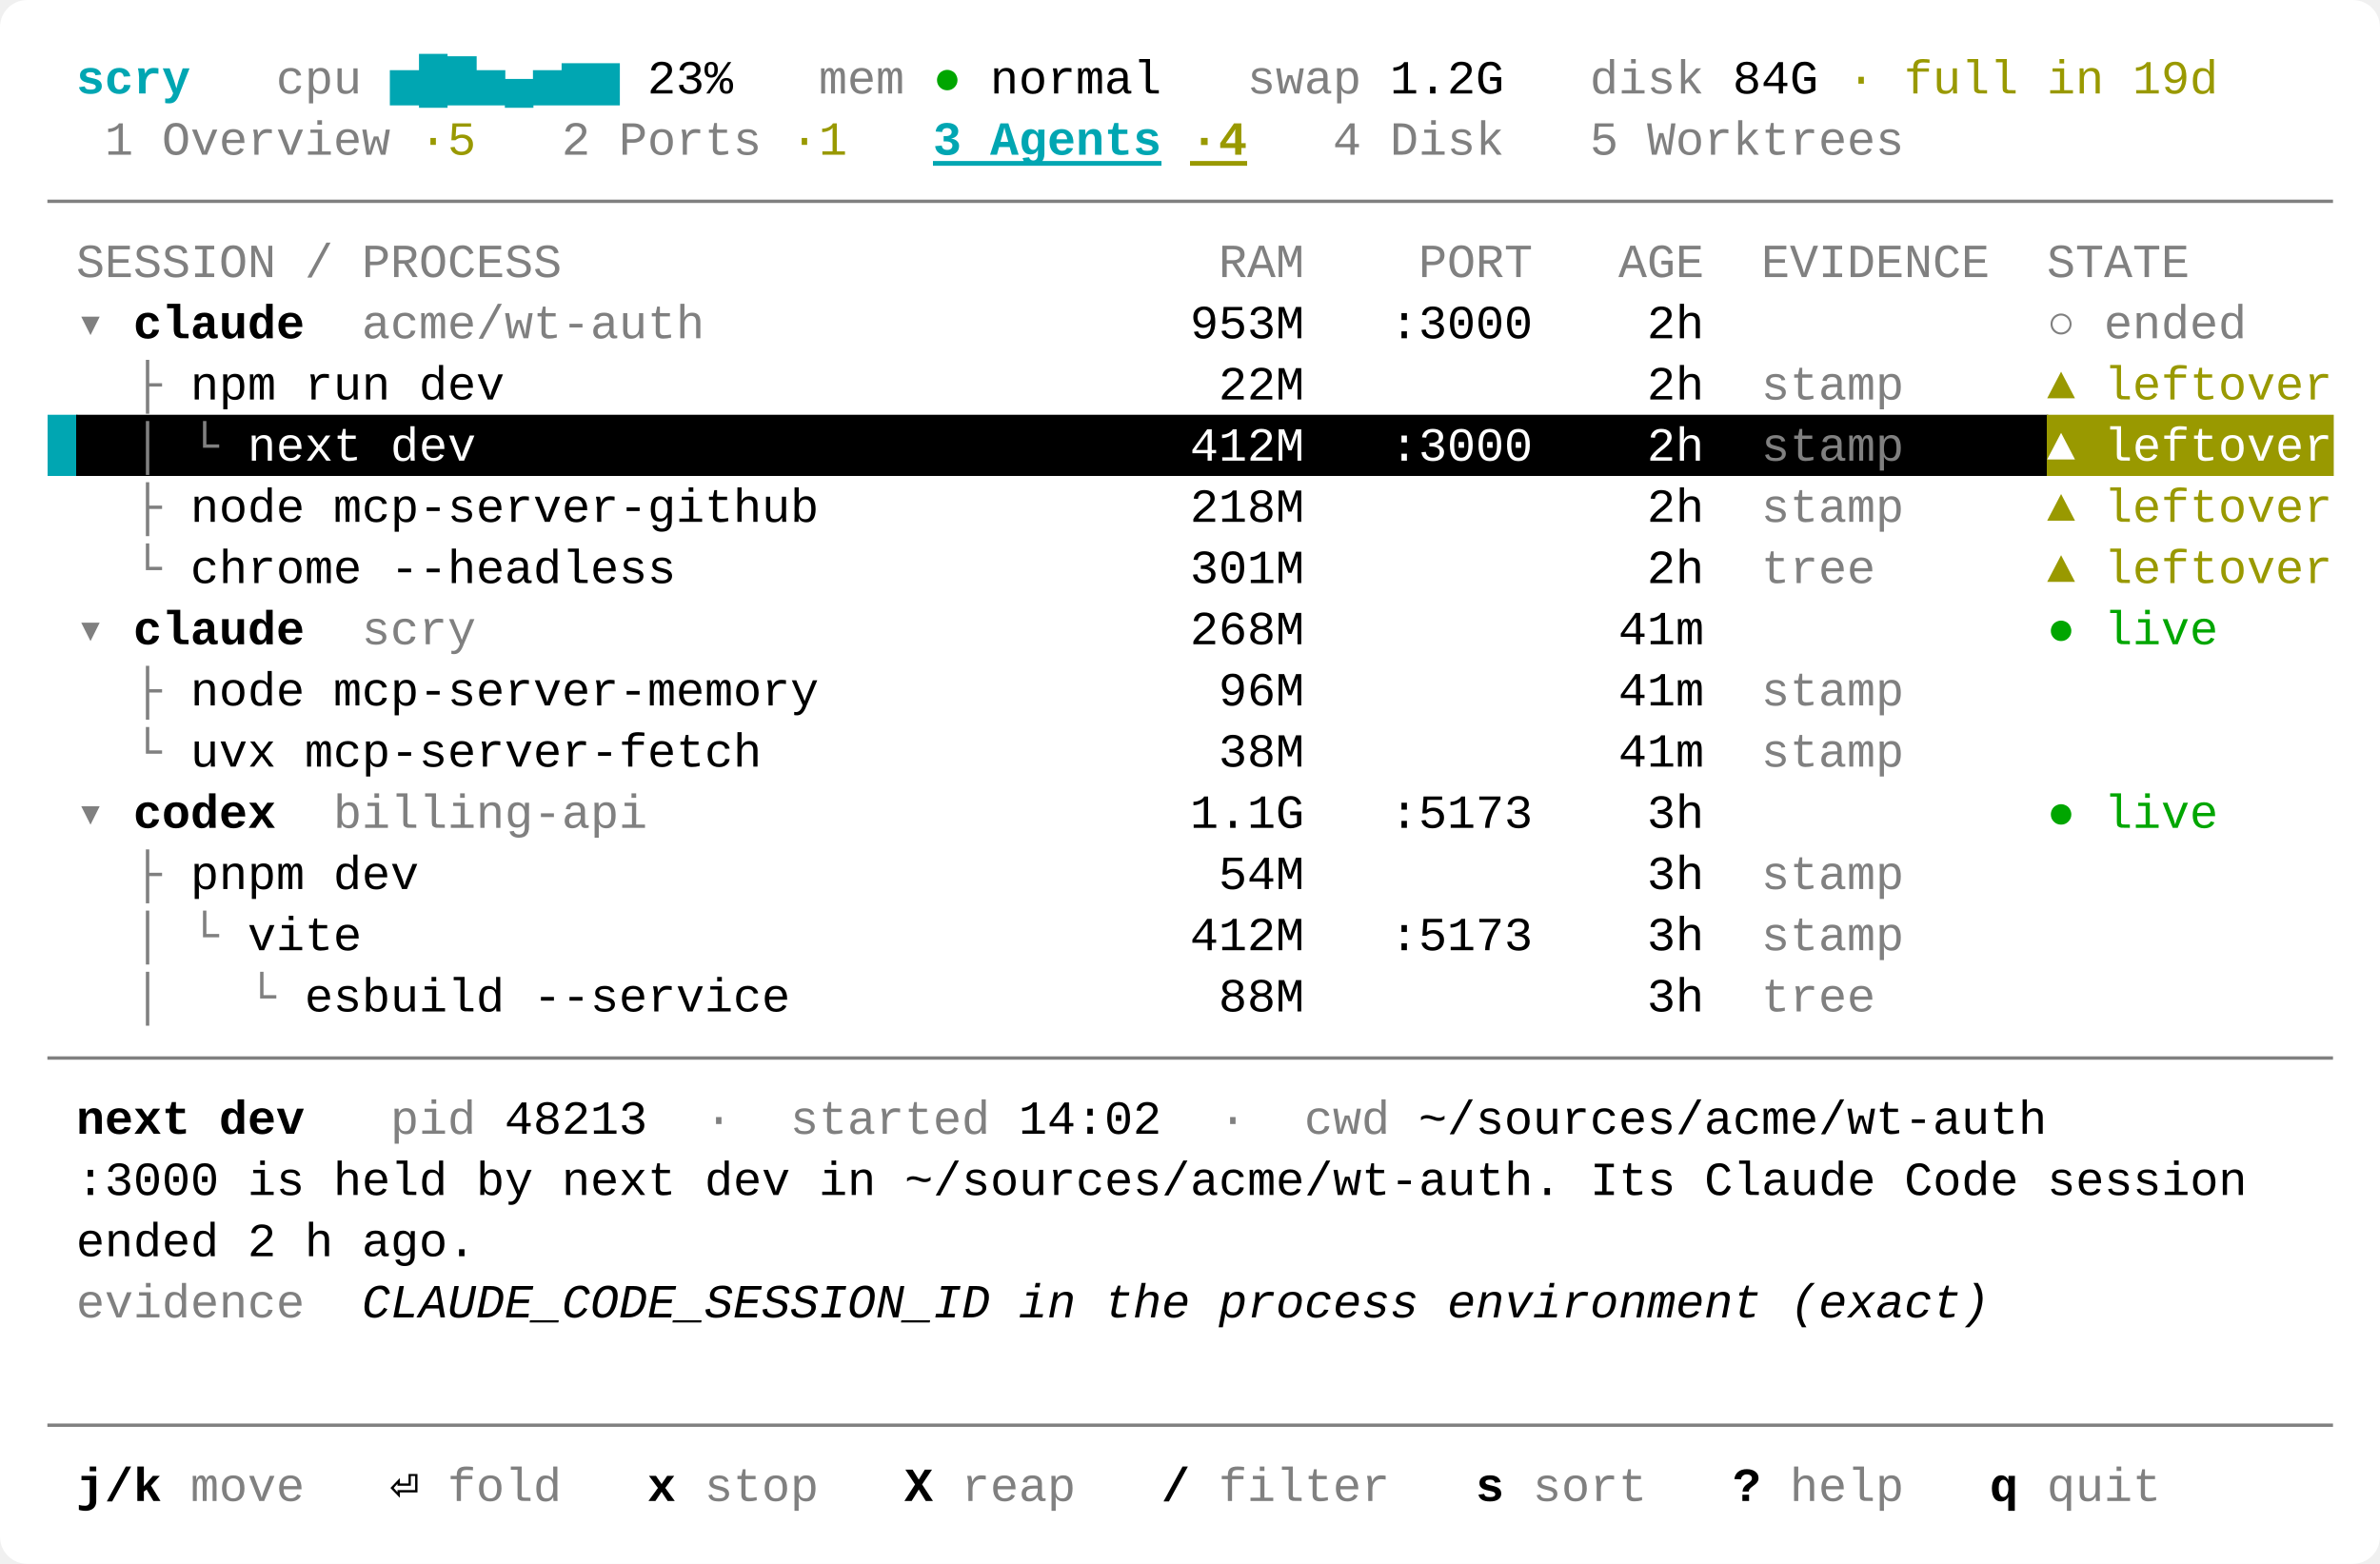
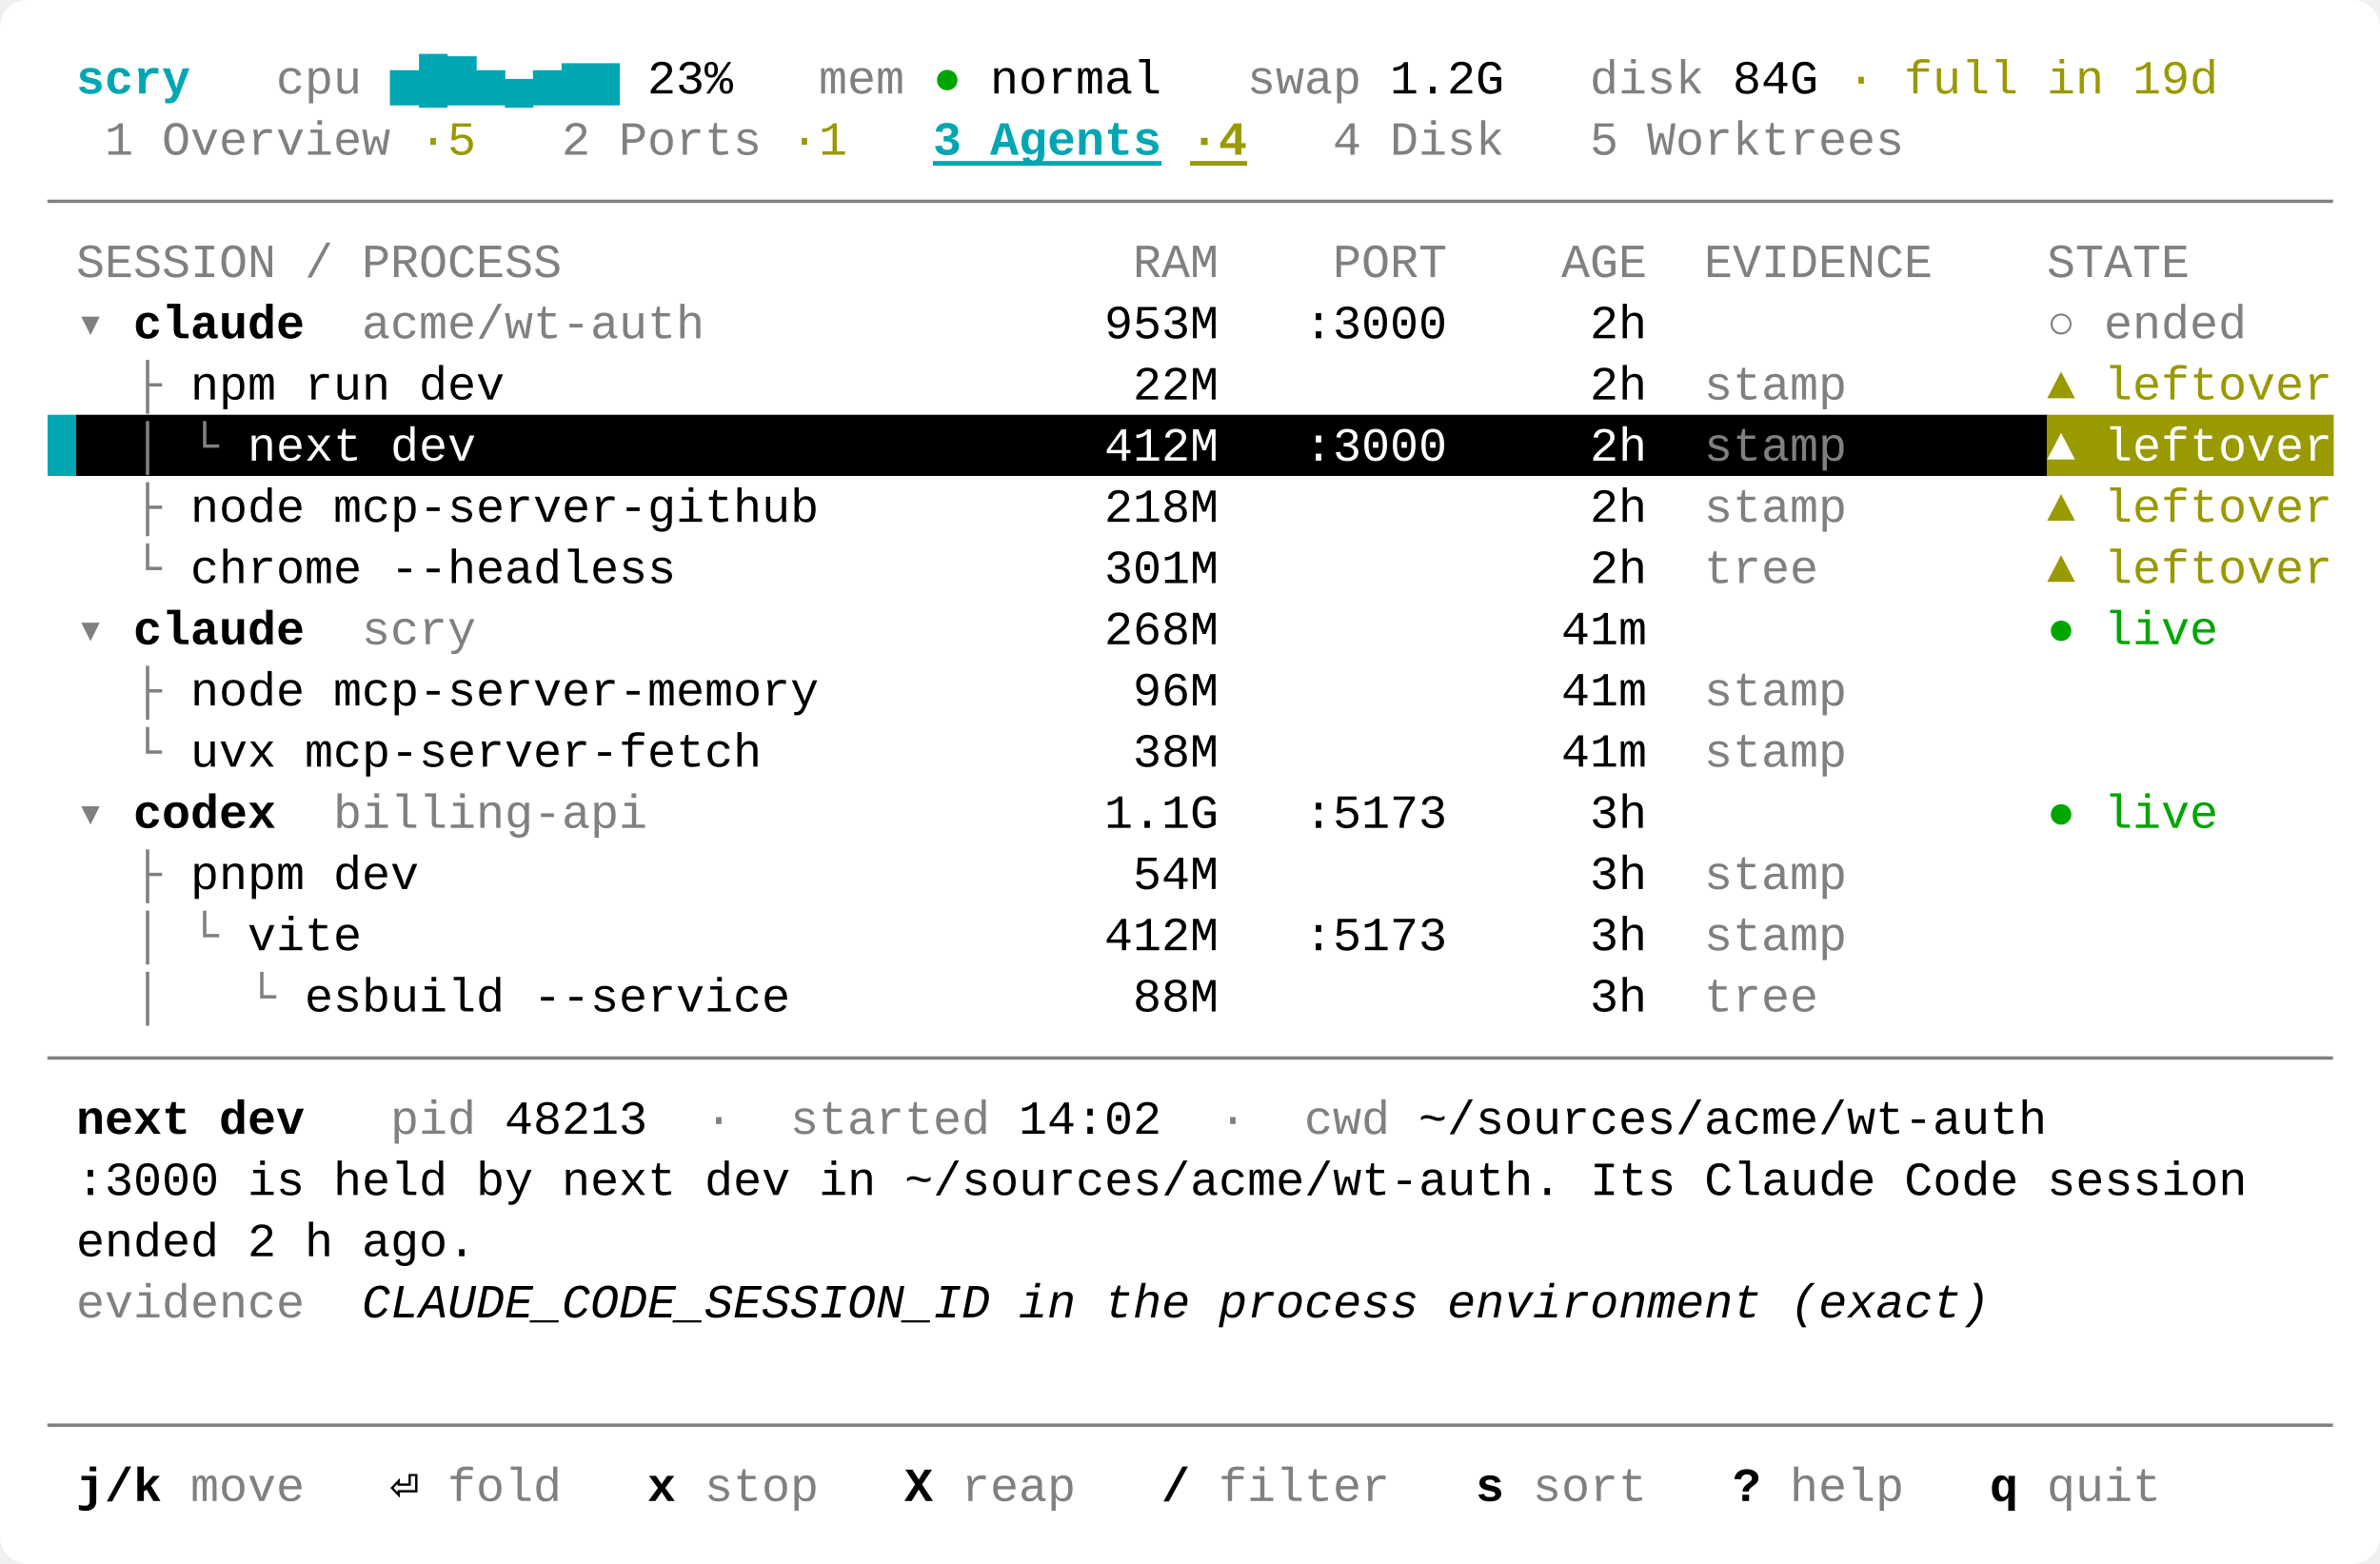
<svg xmlns="http://www.w3.org/2000/svg" width="700" height="460" viewBox="0 0 700 460">
  <style>text{font-family:ui-monospace,SFMono-Regular,"SF Mono",Menlo,Consolas,"Liberation Mono","DejaVu Sans Mono",monospace;font-size:14px;white-space:pre}</style>
  <rect width="700" height="460" rx="8" fill="#ffffff" />
  <g transform="translate(14 14)">
    <text x="8.4" y="13.5" fill="#00a6b2" textLength="33.6" lengthAdjust="spacingAndGlyphs" xml:space="preserve" font-weight="700">scry</text>
    <text x="67.2" y="13.5" fill="#808080" textLength="25.2" lengthAdjust="spacingAndGlyphs" xml:space="preserve">cpu</text>
    <text x="100.8" y="13.5" fill="#00a6b2" textLength="67.2" lengthAdjust="spacingAndGlyphs" xml:space="preserve">▅█▇▅▄▅▆▆</text>
    <text x="176.4" y="13.5" fill="#000000" textLength="25.2" lengthAdjust="spacingAndGlyphs" xml:space="preserve">23%</text>
    <text x="226.8" y="13.5" fill="#808080" textLength="25.2" lengthAdjust="spacingAndGlyphs" xml:space="preserve">mem</text>
    <text x="260.4" y="13.5" fill="#00a600" textLength="8.4" lengthAdjust="spacingAndGlyphs" xml:space="preserve">●</text>
    <text x="277.2" y="13.5" fill="#000000" textLength="50.4" lengthAdjust="spacingAndGlyphs" xml:space="preserve">normal</text>
    <text x="352.8" y="13.5" fill="#808080" textLength="33.6" lengthAdjust="spacingAndGlyphs" xml:space="preserve">swap</text>
    <text x="394.8" y="13.5" fill="#000000" textLength="33.6" lengthAdjust="spacingAndGlyphs" xml:space="preserve">1.2G</text>
    <text x="453.6" y="13.5" fill="#808080" textLength="33.6" lengthAdjust="spacingAndGlyphs" xml:space="preserve">disk</text>
    <text x="495.6" y="13.5" fill="#000000" textLength="25.2" lengthAdjust="spacingAndGlyphs" xml:space="preserve">84G</text>
    <text x="529.2" y="13.5" fill="#999900" textLength="109.2" lengthAdjust="spacingAndGlyphs" xml:space="preserve">· full in 19d</text>
    <text x="16.8" y="31.5" fill="#808080" textLength="84.0" lengthAdjust="spacingAndGlyphs" xml:space="preserve">1 Overview</text>
    <text x="109.2" y="31.5" fill="#999900" textLength="16.8" lengthAdjust="spacingAndGlyphs" xml:space="preserve">·5</text>
    <text x="151.2" y="31.5" fill="#808080" textLength="58.8" lengthAdjust="spacingAndGlyphs" xml:space="preserve">2 Ports</text>
    <text x="218.4" y="31.5" fill="#999900" textLength="16.8" lengthAdjust="spacingAndGlyphs" xml:space="preserve">·1</text>
    <text x="260.4" y="31.5" fill="#00a6b2" textLength="67.2" lengthAdjust="spacingAndGlyphs" xml:space="preserve" font-weight="700" text-decoration="underline">3 Agents</text>
    <text x="336.0" y="31.5" fill="#999900" textLength="16.8" lengthAdjust="spacingAndGlyphs" xml:space="preserve" font-weight="700" text-decoration="underline">·4</text>
    <text x="378.0" y="31.5" fill="#808080" textLength="50.4" lengthAdjust="spacingAndGlyphs" xml:space="preserve">4 Disk</text>
    <text x="453.6" y="31.5" fill="#808080" textLength="92.4" lengthAdjust="spacingAndGlyphs" xml:space="preserve">5 Worktrees</text>
    <text x="0.0" y="49.5" fill="#808080" textLength="672.0" lengthAdjust="spacingAndGlyphs" xml:space="preserve">────────────────────────────────────────────────────────────────────────────────</text>
    <text x="8.4" y="67.5" fill="#808080" textLength="142.8" lengthAdjust="spacingAndGlyphs" xml:space="preserve">SESSION / PROCESS</text>
-     <text x="344.4" y="67.5" fill="#808080" textLength="25.2" lengthAdjust="spacingAndGlyphs" xml:space="preserve">RAM</text>
-     <text x="403.2" y="67.5" fill="#808080" textLength="33.6" lengthAdjust="spacingAndGlyphs" xml:space="preserve">PORT</text>
-     <text x="462.0" y="67.5" fill="#808080" textLength="25.2" lengthAdjust="spacingAndGlyphs" xml:space="preserve">AGE</text>
-     <text x="504.0" y="67.5" fill="#808080" textLength="67.2" lengthAdjust="spacingAndGlyphs" xml:space="preserve">EVIDENCE</text>
+     <text x="319.2" y="67.5" fill="#808080" textLength="25.2" lengthAdjust="spacingAndGlyphs" xml:space="preserve">RAM</text>
+     <text x="378.0" y="67.5" fill="#808080" textLength="33.6" lengthAdjust="spacingAndGlyphs" xml:space="preserve">PORT</text>
+     <text x="445.2" y="67.5" fill="#808080" textLength="25.2" lengthAdjust="spacingAndGlyphs" xml:space="preserve">AGE</text>
+     <text x="487.2" y="67.5" fill="#808080" textLength="67.2" lengthAdjust="spacingAndGlyphs" xml:space="preserve">EVIDENCE</text>
    <text x="588.0" y="67.5" fill="#808080" textLength="42.0" lengthAdjust="spacingAndGlyphs" xml:space="preserve">STATE</text>
    <text x="8.4" y="85.5" fill="#808080" textLength="8.4" lengthAdjust="spacingAndGlyphs" xml:space="preserve">▾</text>
    <text x="25.2" y="85.5" fill="#000000" textLength="50.4" lengthAdjust="spacingAndGlyphs" xml:space="preserve" font-weight="700">claude</text>
    <text x="92.4" y="85.5" fill="#808080" textLength="100.8" lengthAdjust="spacingAndGlyphs" xml:space="preserve">acme/wt-auth</text>
-     <text x="336.0" y="85.5" fill="#000000" textLength="33.6" lengthAdjust="spacingAndGlyphs" xml:space="preserve">953M</text>
-     <text x="394.8" y="85.5" fill="#000000" textLength="42.0" lengthAdjust="spacingAndGlyphs" xml:space="preserve">:3000</text>
-     <text x="470.4" y="85.5" fill="#000000" textLength="16.8" lengthAdjust="spacingAndGlyphs" xml:space="preserve">2h</text>
+     <text x="310.8" y="85.5" fill="#000000" textLength="33.6" lengthAdjust="spacingAndGlyphs" xml:space="preserve">953M</text>
+     <text x="369.6" y="85.5" fill="#000000" textLength="42.0" lengthAdjust="spacingAndGlyphs" xml:space="preserve">:3000</text>
+     <text x="453.6" y="85.5" fill="#000000" textLength="16.8" lengthAdjust="spacingAndGlyphs" xml:space="preserve">2h</text>
    <text x="588.0" y="85.5" fill="#808080" textLength="58.8" lengthAdjust="spacingAndGlyphs" xml:space="preserve">○ ended</text>
    <text x="25.2" y="103.5" fill="#808080" textLength="8.4" lengthAdjust="spacingAndGlyphs" xml:space="preserve">├</text>
    <text x="42.0" y="103.5" fill="#000000" textLength="92.4" lengthAdjust="spacingAndGlyphs" xml:space="preserve">npm run dev</text>
-     <text x="344.4" y="103.5" fill="#000000" textLength="25.2" lengthAdjust="spacingAndGlyphs" xml:space="preserve">22M</text>
-     <text x="470.4" y="103.5" fill="#000000" textLength="16.8" lengthAdjust="spacingAndGlyphs" xml:space="preserve">2h</text>
-     <text x="504.0" y="103.5" fill="#808080" textLength="42.0" lengthAdjust="spacingAndGlyphs" xml:space="preserve">stamp</text>
+     <text x="319.2" y="103.5" fill="#000000" textLength="25.2" lengthAdjust="spacingAndGlyphs" xml:space="preserve">22M</text>
+     <text x="453.6" y="103.5" fill="#000000" textLength="16.8" lengthAdjust="spacingAndGlyphs" xml:space="preserve">2h</text>
+     <text x="487.2" y="103.5" fill="#808080" textLength="42.0" lengthAdjust="spacingAndGlyphs" xml:space="preserve">stamp</text>
    <text x="588.0" y="103.5" fill="#999900" textLength="84.0" lengthAdjust="spacingAndGlyphs" xml:space="preserve">▲ leftover</text>
    <rect x="0.0" y="108" width="8.8" height="18" fill="#00a6b2" />
    <rect x="8.4" y="108" width="580.0" height="18" fill="#000000" />
    <rect x="588.0" y="108" width="84.4" height="18" fill="#999900" />
    <text x="25.2" y="121.5" fill="#808080" textLength="25.2" lengthAdjust="spacingAndGlyphs" xml:space="preserve">│ └</text>
    <text x="58.8" y="121.5" fill="#ffffff" textLength="67.2" lengthAdjust="spacingAndGlyphs" xml:space="preserve">next dev</text>
-     <text x="336.0" y="121.5" fill="#ffffff" textLength="33.6" lengthAdjust="spacingAndGlyphs" xml:space="preserve">412M</text>
-     <text x="394.8" y="121.5" fill="#ffffff" textLength="42.0" lengthAdjust="spacingAndGlyphs" xml:space="preserve">:3000</text>
-     <text x="470.4" y="121.5" fill="#ffffff" textLength="16.8" lengthAdjust="spacingAndGlyphs" xml:space="preserve">2h</text>
-     <text x="504.0" y="121.5" fill="#808080" textLength="42.0" lengthAdjust="spacingAndGlyphs" xml:space="preserve">stamp</text>
+     <text x="310.8" y="121.5" fill="#ffffff" textLength="33.6" lengthAdjust="spacingAndGlyphs" xml:space="preserve">412M</text>
+     <text x="369.6" y="121.5" fill="#ffffff" textLength="42.0" lengthAdjust="spacingAndGlyphs" xml:space="preserve">:3000</text>
+     <text x="453.6" y="121.5" fill="#ffffff" textLength="16.8" lengthAdjust="spacingAndGlyphs" xml:space="preserve">2h</text>
+     <text x="487.2" y="121.5" fill="#808080" textLength="42.0" lengthAdjust="spacingAndGlyphs" xml:space="preserve">stamp</text>
    <text x="588.0" y="121.5" fill="#ffffff" textLength="84.0" lengthAdjust="spacingAndGlyphs" xml:space="preserve">▲ leftover</text>
    <text x="25.2" y="139.5" fill="#808080" textLength="8.4" lengthAdjust="spacingAndGlyphs" xml:space="preserve">├</text>
    <text x="42.0" y="139.5" fill="#000000" textLength="184.8" lengthAdjust="spacingAndGlyphs" xml:space="preserve">node mcp-server-github</text>
-     <text x="336.0" y="139.5" fill="#000000" textLength="33.6" lengthAdjust="spacingAndGlyphs" xml:space="preserve">218M</text>
-     <text x="470.4" y="139.5" fill="#000000" textLength="16.8" lengthAdjust="spacingAndGlyphs" xml:space="preserve">2h</text>
-     <text x="504.0" y="139.5" fill="#808080" textLength="42.0" lengthAdjust="spacingAndGlyphs" xml:space="preserve">stamp</text>
+     <text x="310.8" y="139.5" fill="#000000" textLength="33.6" lengthAdjust="spacingAndGlyphs" xml:space="preserve">218M</text>
+     <text x="453.6" y="139.5" fill="#000000" textLength="16.8" lengthAdjust="spacingAndGlyphs" xml:space="preserve">2h</text>
+     <text x="487.2" y="139.5" fill="#808080" textLength="42.0" lengthAdjust="spacingAndGlyphs" xml:space="preserve">stamp</text>
    <text x="588.0" y="139.5" fill="#999900" textLength="84.0" lengthAdjust="spacingAndGlyphs" xml:space="preserve">▲ leftover</text>
    <text x="25.2" y="157.5" fill="#808080" textLength="8.4" lengthAdjust="spacingAndGlyphs" xml:space="preserve">└</text>
    <text x="42.0" y="157.5" fill="#000000" textLength="142.8" lengthAdjust="spacingAndGlyphs" xml:space="preserve">chrome --headless</text>
-     <text x="336.0" y="157.5" fill="#000000" textLength="33.6" lengthAdjust="spacingAndGlyphs" xml:space="preserve">301M</text>
-     <text x="470.4" y="157.5" fill="#000000" textLength="16.8" lengthAdjust="spacingAndGlyphs" xml:space="preserve">2h</text>
-     <text x="504.0" y="157.5" fill="#808080" textLength="33.6" lengthAdjust="spacingAndGlyphs" xml:space="preserve">tree</text>
+     <text x="310.8" y="157.5" fill="#000000" textLength="33.6" lengthAdjust="spacingAndGlyphs" xml:space="preserve">301M</text>
+     <text x="453.6" y="157.5" fill="#000000" textLength="16.8" lengthAdjust="spacingAndGlyphs" xml:space="preserve">2h</text>
+     <text x="487.2" y="157.5" fill="#808080" textLength="33.6" lengthAdjust="spacingAndGlyphs" xml:space="preserve">tree</text>
    <text x="588.0" y="157.5" fill="#999900" textLength="84.0" lengthAdjust="spacingAndGlyphs" xml:space="preserve">▲ leftover</text>
    <text x="8.4" y="175.5" fill="#808080" textLength="8.4" lengthAdjust="spacingAndGlyphs" xml:space="preserve">▾</text>
    <text x="25.2" y="175.5" fill="#000000" textLength="50.4" lengthAdjust="spacingAndGlyphs" xml:space="preserve" font-weight="700">claude</text>
    <text x="92.4" y="175.5" fill="#808080" textLength="33.6" lengthAdjust="spacingAndGlyphs" xml:space="preserve">scry</text>
-     <text x="336.0" y="175.5" fill="#000000" textLength="33.6" lengthAdjust="spacingAndGlyphs" xml:space="preserve">268M</text>
-     <text x="462.0" y="175.5" fill="#000000" textLength="25.2" lengthAdjust="spacingAndGlyphs" xml:space="preserve">41m</text>
+     <text x="310.8" y="175.5" fill="#000000" textLength="33.6" lengthAdjust="spacingAndGlyphs" xml:space="preserve">268M</text>
+     <text x="445.2" y="175.5" fill="#000000" textLength="25.2" lengthAdjust="spacingAndGlyphs" xml:space="preserve">41m</text>
    <text x="588.0" y="175.5" fill="#00a600" textLength="50.4" lengthAdjust="spacingAndGlyphs" xml:space="preserve">● live</text>
    <text x="25.2" y="193.5" fill="#808080" textLength="8.4" lengthAdjust="spacingAndGlyphs" xml:space="preserve">├</text>
    <text x="42.0" y="193.5" fill="#000000" textLength="184.8" lengthAdjust="spacingAndGlyphs" xml:space="preserve">node mcp-server-memory</text>
-     <text x="344.4" y="193.5" fill="#000000" textLength="25.2" lengthAdjust="spacingAndGlyphs" xml:space="preserve">96M</text>
-     <text x="462.0" y="193.5" fill="#000000" textLength="25.2" lengthAdjust="spacingAndGlyphs" xml:space="preserve">41m</text>
-     <text x="504.0" y="193.5" fill="#808080" textLength="42.0" lengthAdjust="spacingAndGlyphs" xml:space="preserve">stamp</text>
+     <text x="319.2" y="193.5" fill="#000000" textLength="25.2" lengthAdjust="spacingAndGlyphs" xml:space="preserve">96M</text>
+     <text x="445.2" y="193.5" fill="#000000" textLength="25.2" lengthAdjust="spacingAndGlyphs" xml:space="preserve">41m</text>
+     <text x="487.2" y="193.5" fill="#808080" textLength="42.0" lengthAdjust="spacingAndGlyphs" xml:space="preserve">stamp</text>
    <text x="25.2" y="211.5" fill="#808080" textLength="8.4" lengthAdjust="spacingAndGlyphs" xml:space="preserve">└</text>
    <text x="42.0" y="211.5" fill="#000000" textLength="168.0" lengthAdjust="spacingAndGlyphs" xml:space="preserve">uvx mcp-server-fetch</text>
-     <text x="344.4" y="211.5" fill="#000000" textLength="25.2" lengthAdjust="spacingAndGlyphs" xml:space="preserve">38M</text>
-     <text x="462.0" y="211.5" fill="#000000" textLength="25.2" lengthAdjust="spacingAndGlyphs" xml:space="preserve">41m</text>
-     <text x="504.0" y="211.5" fill="#808080" textLength="42.0" lengthAdjust="spacingAndGlyphs" xml:space="preserve">stamp</text>
+     <text x="319.2" y="211.5" fill="#000000" textLength="25.2" lengthAdjust="spacingAndGlyphs" xml:space="preserve">38M</text>
+     <text x="445.2" y="211.5" fill="#000000" textLength="25.2" lengthAdjust="spacingAndGlyphs" xml:space="preserve">41m</text>
+     <text x="487.2" y="211.5" fill="#808080" textLength="42.0" lengthAdjust="spacingAndGlyphs" xml:space="preserve">stamp</text>
    <text x="8.4" y="229.5" fill="#808080" textLength="8.4" lengthAdjust="spacingAndGlyphs" xml:space="preserve">▾</text>
    <text x="25.2" y="229.5" fill="#000000" textLength="42.0" lengthAdjust="spacingAndGlyphs" xml:space="preserve" font-weight="700">codex</text>
    <text x="84.0" y="229.5" fill="#808080" textLength="92.4" lengthAdjust="spacingAndGlyphs" xml:space="preserve">billing-api</text>
-     <text x="336.0" y="229.5" fill="#000000" textLength="33.6" lengthAdjust="spacingAndGlyphs" xml:space="preserve">1.1G</text>
-     <text x="394.8" y="229.5" fill="#000000" textLength="42.0" lengthAdjust="spacingAndGlyphs" xml:space="preserve">:5173</text>
-     <text x="470.4" y="229.5" fill="#000000" textLength="16.8" lengthAdjust="spacingAndGlyphs" xml:space="preserve">3h</text>
+     <text x="310.8" y="229.5" fill="#000000" textLength="33.6" lengthAdjust="spacingAndGlyphs" xml:space="preserve">1.1G</text>
+     <text x="369.6" y="229.5" fill="#000000" textLength="42.0" lengthAdjust="spacingAndGlyphs" xml:space="preserve">:5173</text>
+     <text x="453.6" y="229.5" fill="#000000" textLength="16.8" lengthAdjust="spacingAndGlyphs" xml:space="preserve">3h</text>
    <text x="588.0" y="229.5" fill="#00a600" textLength="50.4" lengthAdjust="spacingAndGlyphs" xml:space="preserve">● live</text>
    <text x="25.2" y="247.5" fill="#808080" textLength="8.4" lengthAdjust="spacingAndGlyphs" xml:space="preserve">├</text>
    <text x="42.0" y="247.5" fill="#000000" textLength="67.2" lengthAdjust="spacingAndGlyphs" xml:space="preserve">pnpm dev</text>
-     <text x="344.4" y="247.5" fill="#000000" textLength="25.2" lengthAdjust="spacingAndGlyphs" xml:space="preserve">54M</text>
-     <text x="470.4" y="247.5" fill="#000000" textLength="16.8" lengthAdjust="spacingAndGlyphs" xml:space="preserve">3h</text>
-     <text x="504.0" y="247.5" fill="#808080" textLength="42.0" lengthAdjust="spacingAndGlyphs" xml:space="preserve">stamp</text>
+     <text x="319.2" y="247.5" fill="#000000" textLength="25.2" lengthAdjust="spacingAndGlyphs" xml:space="preserve">54M</text>
+     <text x="453.6" y="247.5" fill="#000000" textLength="16.8" lengthAdjust="spacingAndGlyphs" xml:space="preserve">3h</text>
+     <text x="487.2" y="247.5" fill="#808080" textLength="42.0" lengthAdjust="spacingAndGlyphs" xml:space="preserve">stamp</text>
    <text x="25.2" y="265.5" fill="#808080" textLength="25.2" lengthAdjust="spacingAndGlyphs" xml:space="preserve">│ └</text>
    <text x="58.8" y="265.5" fill="#000000" textLength="33.6" lengthAdjust="spacingAndGlyphs" xml:space="preserve">vite</text>
-     <text x="336.0" y="265.5" fill="#000000" textLength="33.6" lengthAdjust="spacingAndGlyphs" xml:space="preserve">412M</text>
-     <text x="394.8" y="265.5" fill="#000000" textLength="42.0" lengthAdjust="spacingAndGlyphs" xml:space="preserve">:5173</text>
-     <text x="470.4" y="265.5" fill="#000000" textLength="16.8" lengthAdjust="spacingAndGlyphs" xml:space="preserve">3h</text>
-     <text x="504.0" y="265.5" fill="#808080" textLength="42.0" lengthAdjust="spacingAndGlyphs" xml:space="preserve">stamp</text>
+     <text x="310.8" y="265.5" fill="#000000" textLength="33.6" lengthAdjust="spacingAndGlyphs" xml:space="preserve">412M</text>
+     <text x="369.6" y="265.5" fill="#000000" textLength="42.0" lengthAdjust="spacingAndGlyphs" xml:space="preserve">:5173</text>
+     <text x="453.6" y="265.5" fill="#000000" textLength="16.8" lengthAdjust="spacingAndGlyphs" xml:space="preserve">3h</text>
+     <text x="487.2" y="265.5" fill="#808080" textLength="42.0" lengthAdjust="spacingAndGlyphs" xml:space="preserve">stamp</text>
    <text x="25.2" y="283.5" fill="#808080" textLength="8.4" lengthAdjust="spacingAndGlyphs" xml:space="preserve">│</text>
    <text x="58.8" y="283.5" fill="#808080" textLength="8.4" lengthAdjust="spacingAndGlyphs" xml:space="preserve">└</text>
    <text x="75.6" y="283.5" fill="#000000" textLength="142.8" lengthAdjust="spacingAndGlyphs" xml:space="preserve">esbuild --service</text>
-     <text x="344.4" y="283.5" fill="#000000" textLength="25.2" lengthAdjust="spacingAndGlyphs" xml:space="preserve">88M</text>
-     <text x="470.4" y="283.5" fill="#000000" textLength="16.8" lengthAdjust="spacingAndGlyphs" xml:space="preserve">3h</text>
-     <text x="504.0" y="283.5" fill="#808080" textLength="33.6" lengthAdjust="spacingAndGlyphs" xml:space="preserve">tree</text>
+     <text x="319.2" y="283.5" fill="#000000" textLength="25.2" lengthAdjust="spacingAndGlyphs" xml:space="preserve">88M</text>
+     <text x="453.6" y="283.5" fill="#000000" textLength="16.8" lengthAdjust="spacingAndGlyphs" xml:space="preserve">3h</text>
+     <text x="487.2" y="283.5" fill="#808080" textLength="33.6" lengthAdjust="spacingAndGlyphs" xml:space="preserve">tree</text>
    <text x="0.0" y="301.5" fill="#808080" textLength="672.0" lengthAdjust="spacingAndGlyphs" xml:space="preserve">────────────────────────────────────────────────────────────────────────────────</text>
    <text x="8.4" y="319.5" fill="#000000" textLength="67.2" lengthAdjust="spacingAndGlyphs" xml:space="preserve" font-weight="700">next dev</text>
    <text x="100.8" y="319.5" fill="#808080" textLength="25.2" lengthAdjust="spacingAndGlyphs" xml:space="preserve">pid</text>
    <text x="134.4" y="319.5" fill="#000000" textLength="42.0" lengthAdjust="spacingAndGlyphs" xml:space="preserve">48213</text>
    <text x="193.2" y="319.5" fill="#808080" textLength="8.4" lengthAdjust="spacingAndGlyphs" xml:space="preserve">·</text>
    <text x="218.4" y="319.5" fill="#808080" textLength="58.8" lengthAdjust="spacingAndGlyphs" xml:space="preserve">started</text>
    <text x="285.6" y="319.5" fill="#000000" textLength="42.0" lengthAdjust="spacingAndGlyphs" xml:space="preserve">14:02</text>
    <text x="344.4" y="319.5" fill="#808080" textLength="8.4" lengthAdjust="spacingAndGlyphs" xml:space="preserve">·</text>
    <text x="369.6" y="319.5" fill="#808080" textLength="25.2" lengthAdjust="spacingAndGlyphs" xml:space="preserve">cwd</text>
    <text x="403.2" y="319.5" fill="#000000" textLength="184.8" lengthAdjust="spacingAndGlyphs" xml:space="preserve">~/sources/acme/wt-auth</text>
    <text x="8.4" y="337.5" fill="#000000" textLength="638.4" lengthAdjust="spacingAndGlyphs" xml:space="preserve">:3000 is held by next dev in ~/sources/acme/wt-auth. Its Claude Code session</text>
    <text x="8.4" y="355.5" fill="#000000" textLength="117.6" lengthAdjust="spacingAndGlyphs" xml:space="preserve">ended 2 h ago.</text>
    <text x="8.4" y="373.5" fill="#808080" textLength="67.2" lengthAdjust="spacingAndGlyphs" xml:space="preserve">evidence</text>
    <text x="92.4" y="373.5" fill="#000000" textLength="478.8" lengthAdjust="spacingAndGlyphs" xml:space="preserve" font-style="italic">CLAUDE_CODE_SESSION_ID in the process environment (exact)</text>
    <text x="0.0" y="409.5" fill="#808080" textLength="672.0" lengthAdjust="spacingAndGlyphs" xml:space="preserve">────────────────────────────────────────────────────────────────────────────────</text>
    <text x="8.4" y="427.5" fill="#000000" textLength="25.2" lengthAdjust="spacingAndGlyphs" xml:space="preserve" font-weight="700">j/k</text>
    <text x="42.0" y="427.5" fill="#808080" textLength="33.6" lengthAdjust="spacingAndGlyphs" xml:space="preserve">move</text>
    <text x="100.8" y="427.5" fill="#000000" textLength="8.4" lengthAdjust="spacingAndGlyphs" xml:space="preserve" font-weight="700">⏎</text>
    <text x="117.6" y="427.5" fill="#808080" textLength="33.6" lengthAdjust="spacingAndGlyphs" xml:space="preserve">fold</text>
    <text x="176.4" y="427.5" fill="#000000" textLength="8.4" lengthAdjust="spacingAndGlyphs" xml:space="preserve" font-weight="700">x</text>
    <text x="193.2" y="427.5" fill="#808080" textLength="33.6" lengthAdjust="spacingAndGlyphs" xml:space="preserve">stop</text>
    <text x="252.0" y="427.5" fill="#000000" textLength="8.4" lengthAdjust="spacingAndGlyphs" xml:space="preserve" font-weight="700">X</text>
    <text x="268.8" y="427.5" fill="#808080" textLength="33.6" lengthAdjust="spacingAndGlyphs" xml:space="preserve">reap</text>
    <text x="327.6" y="427.5" fill="#000000" textLength="8.4" lengthAdjust="spacingAndGlyphs" xml:space="preserve" font-weight="700">/</text>
    <text x="344.4" y="427.5" fill="#808080" textLength="50.4" lengthAdjust="spacingAndGlyphs" xml:space="preserve">filter</text>
    <text x="420.0" y="427.5" fill="#000000" textLength="8.4" lengthAdjust="spacingAndGlyphs" xml:space="preserve" font-weight="700">s</text>
    <text x="436.8" y="427.5" fill="#808080" textLength="33.6" lengthAdjust="spacingAndGlyphs" xml:space="preserve">sort</text>
    <text x="495.6" y="427.5" fill="#000000" textLength="8.4" lengthAdjust="spacingAndGlyphs" xml:space="preserve" font-weight="700">?</text>
    <text x="512.4" y="427.5" fill="#808080" textLength="33.6" lengthAdjust="spacingAndGlyphs" xml:space="preserve">help</text>
    <text x="571.2" y="427.5" fill="#000000" textLength="8.4" lengthAdjust="spacingAndGlyphs" xml:space="preserve" font-weight="700">q</text>
    <text x="588.0" y="427.5" fill="#808080" textLength="33.6" lengthAdjust="spacingAndGlyphs" xml:space="preserve">quit</text>
  </g>
</svg>
